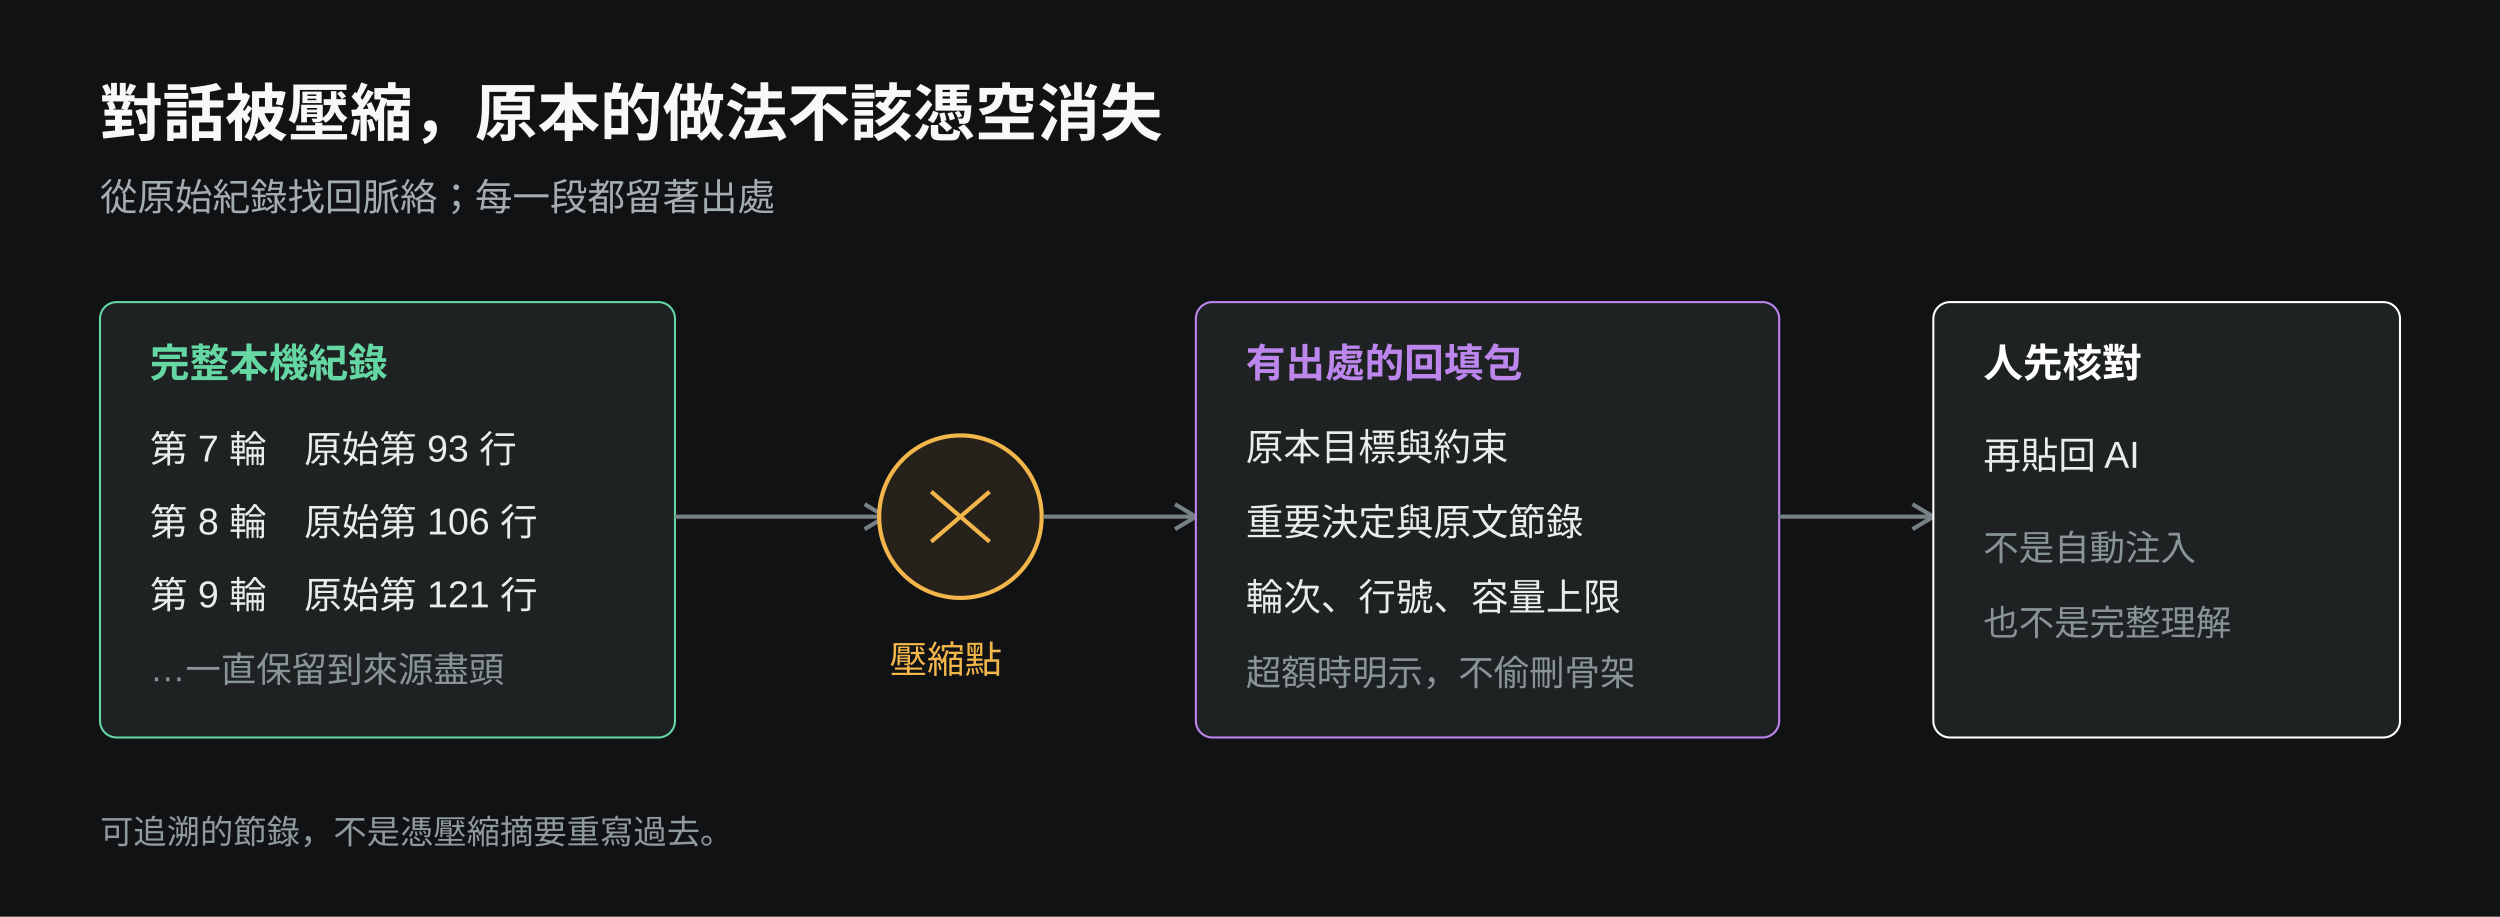
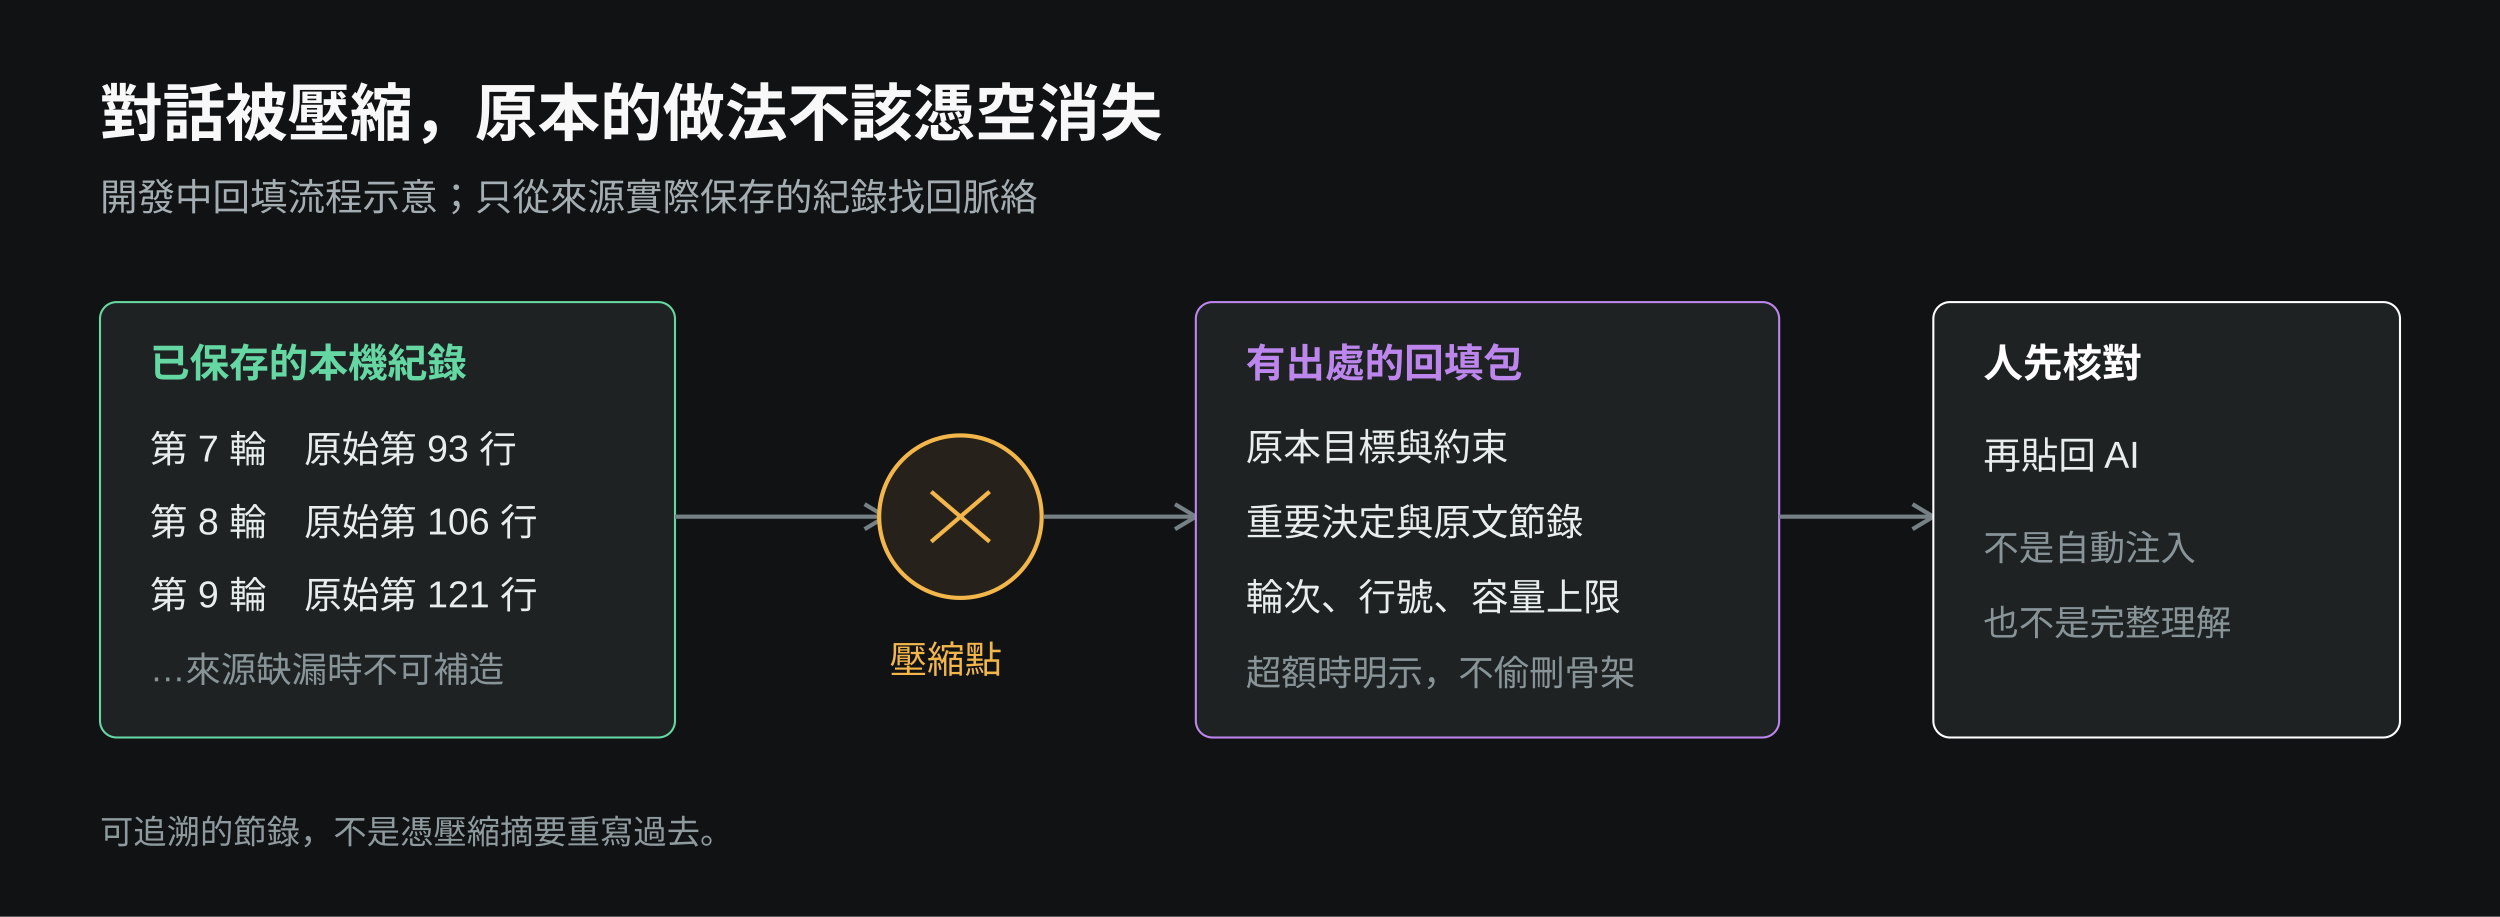
<svg xmlns="http://www.w3.org/2000/svg" viewBox="0 0 1200 440" role="img" aria-labelledby="title desc">
  <rect width="1200" height="440" fill="#101214" />
  <g font-family="-apple-system,BlinkMacSystemFont,Arial,sans-serif">
    <text x="48" y="65" fill="#f7f8f7" font-size="30" font-weight="700">對話被壓縮，原本的做法不該憑空消失</text>
-     <text x="48" y="101" fill="#a4adb1" font-size="18">從原始紀錄找回脈絡；每一段都留著出處</text>
+     <text x="48" y="101" fill="#a4adb1" font-size="18">開發中回填流程示意；只從來源實際保存的紀錄找回脈絡</text>
    <rect x="48" y="145" width="276" height="209" rx="8" fill="#1e2223" stroke="#65d7a3" />
-     <text x="72" y="181" fill="#65d7a3" font-size="19" font-weight="700">完整本機紀錄</text>
+     <text x="72" y="181" fill="#65d7a3" font-size="19" font-weight="700">已保存的本機紀錄</text>
    <text x="72" y="222" fill="#e8eeee" font-size="18">第 7 輪　原始第 93 行</text>
    <text x="72" y="257" fill="#e8eeee" font-size="18">第 8 輪　原始第 106 行</text>
    <text x="72" y="292" fill="#e8eeee" font-size="18">第 9 輪　原始第 121 行</text>
-     <text x="72" y="327" fill="#889498" font-size="17">…一直保留到來源盡頭</text>
+     <text x="72" y="327" fill="#889498" font-size="17">…來源缺漏時不可補造</text>
    <path d="M324 248H423" stroke="#768186" stroke-width="2" />
    <path d="M415 242l10 6-10 6" fill="none" stroke="#768186" stroke-width="2" />
    <circle cx="461" cy="248" r="39" fill="#26211a" stroke="#f3b64a" stroke-width="2" />
    <path d="M447 236l14 12-14 12M475 236l-14 12 14 12" fill="none" stroke="#f3b64a" stroke-width="2" />
    <text x="427" y="323" fill="#f3b64a" font-size="18">壓縮點</text>
    <path d="M501 248H572" stroke="#768186" stroke-width="2" />
    <path d="M564 242l10 6-10 6" fill="none" stroke="#768186" stroke-width="2" />
    <rect x="574" y="145" width="280" height="209" rx="8" fill="#1e2223" stroke="#bd86ed" />
    <text x="598" y="181" fill="#bd86ed" font-size="19" font-weight="700">有出處的回填包</text>
    <text x="598" y="221" fill="#e8eeee" font-size="18">原本目標與約束</text>
    <text x="598" y="257" fill="#e8eeee" font-size="18">重要決定與原文節錄</text>
    <text x="598" y="293" fill="#e8eeee" font-size="18">輪次、行號、容量上限</text>
    <text x="598" y="329" fill="#889498" font-size="17">超額時明示，不偷刪骨架</text>
    <path d="M854 248H926" stroke="#768186" stroke-width="2" />
    <path d="M918 242l10 6-10 6" fill="none" stroke="#768186" stroke-width="2" />
    <rect x="928" y="145" width="224" height="209" rx="8" fill="#1e2223" stroke="#fff" />
    <text x="952" y="181" fill="#fff" font-size="19" font-weight="700">人先核對</text>
    <text x="952" y="225" fill="#e8eeee" font-size="18">再貼回 AI</text>
    <text x="952" y="269" fill="#889498" font-size="17">不是自動注入</text>
    <text x="952" y="305" fill="#889498" font-size="17">也不是完整理解</text>
    <text x="48" y="405" fill="#8f9a9e" font-size="16">可追溯的節錄，不是憑壓縮摘要重寫過去。</text>
  </g>
</svg>
